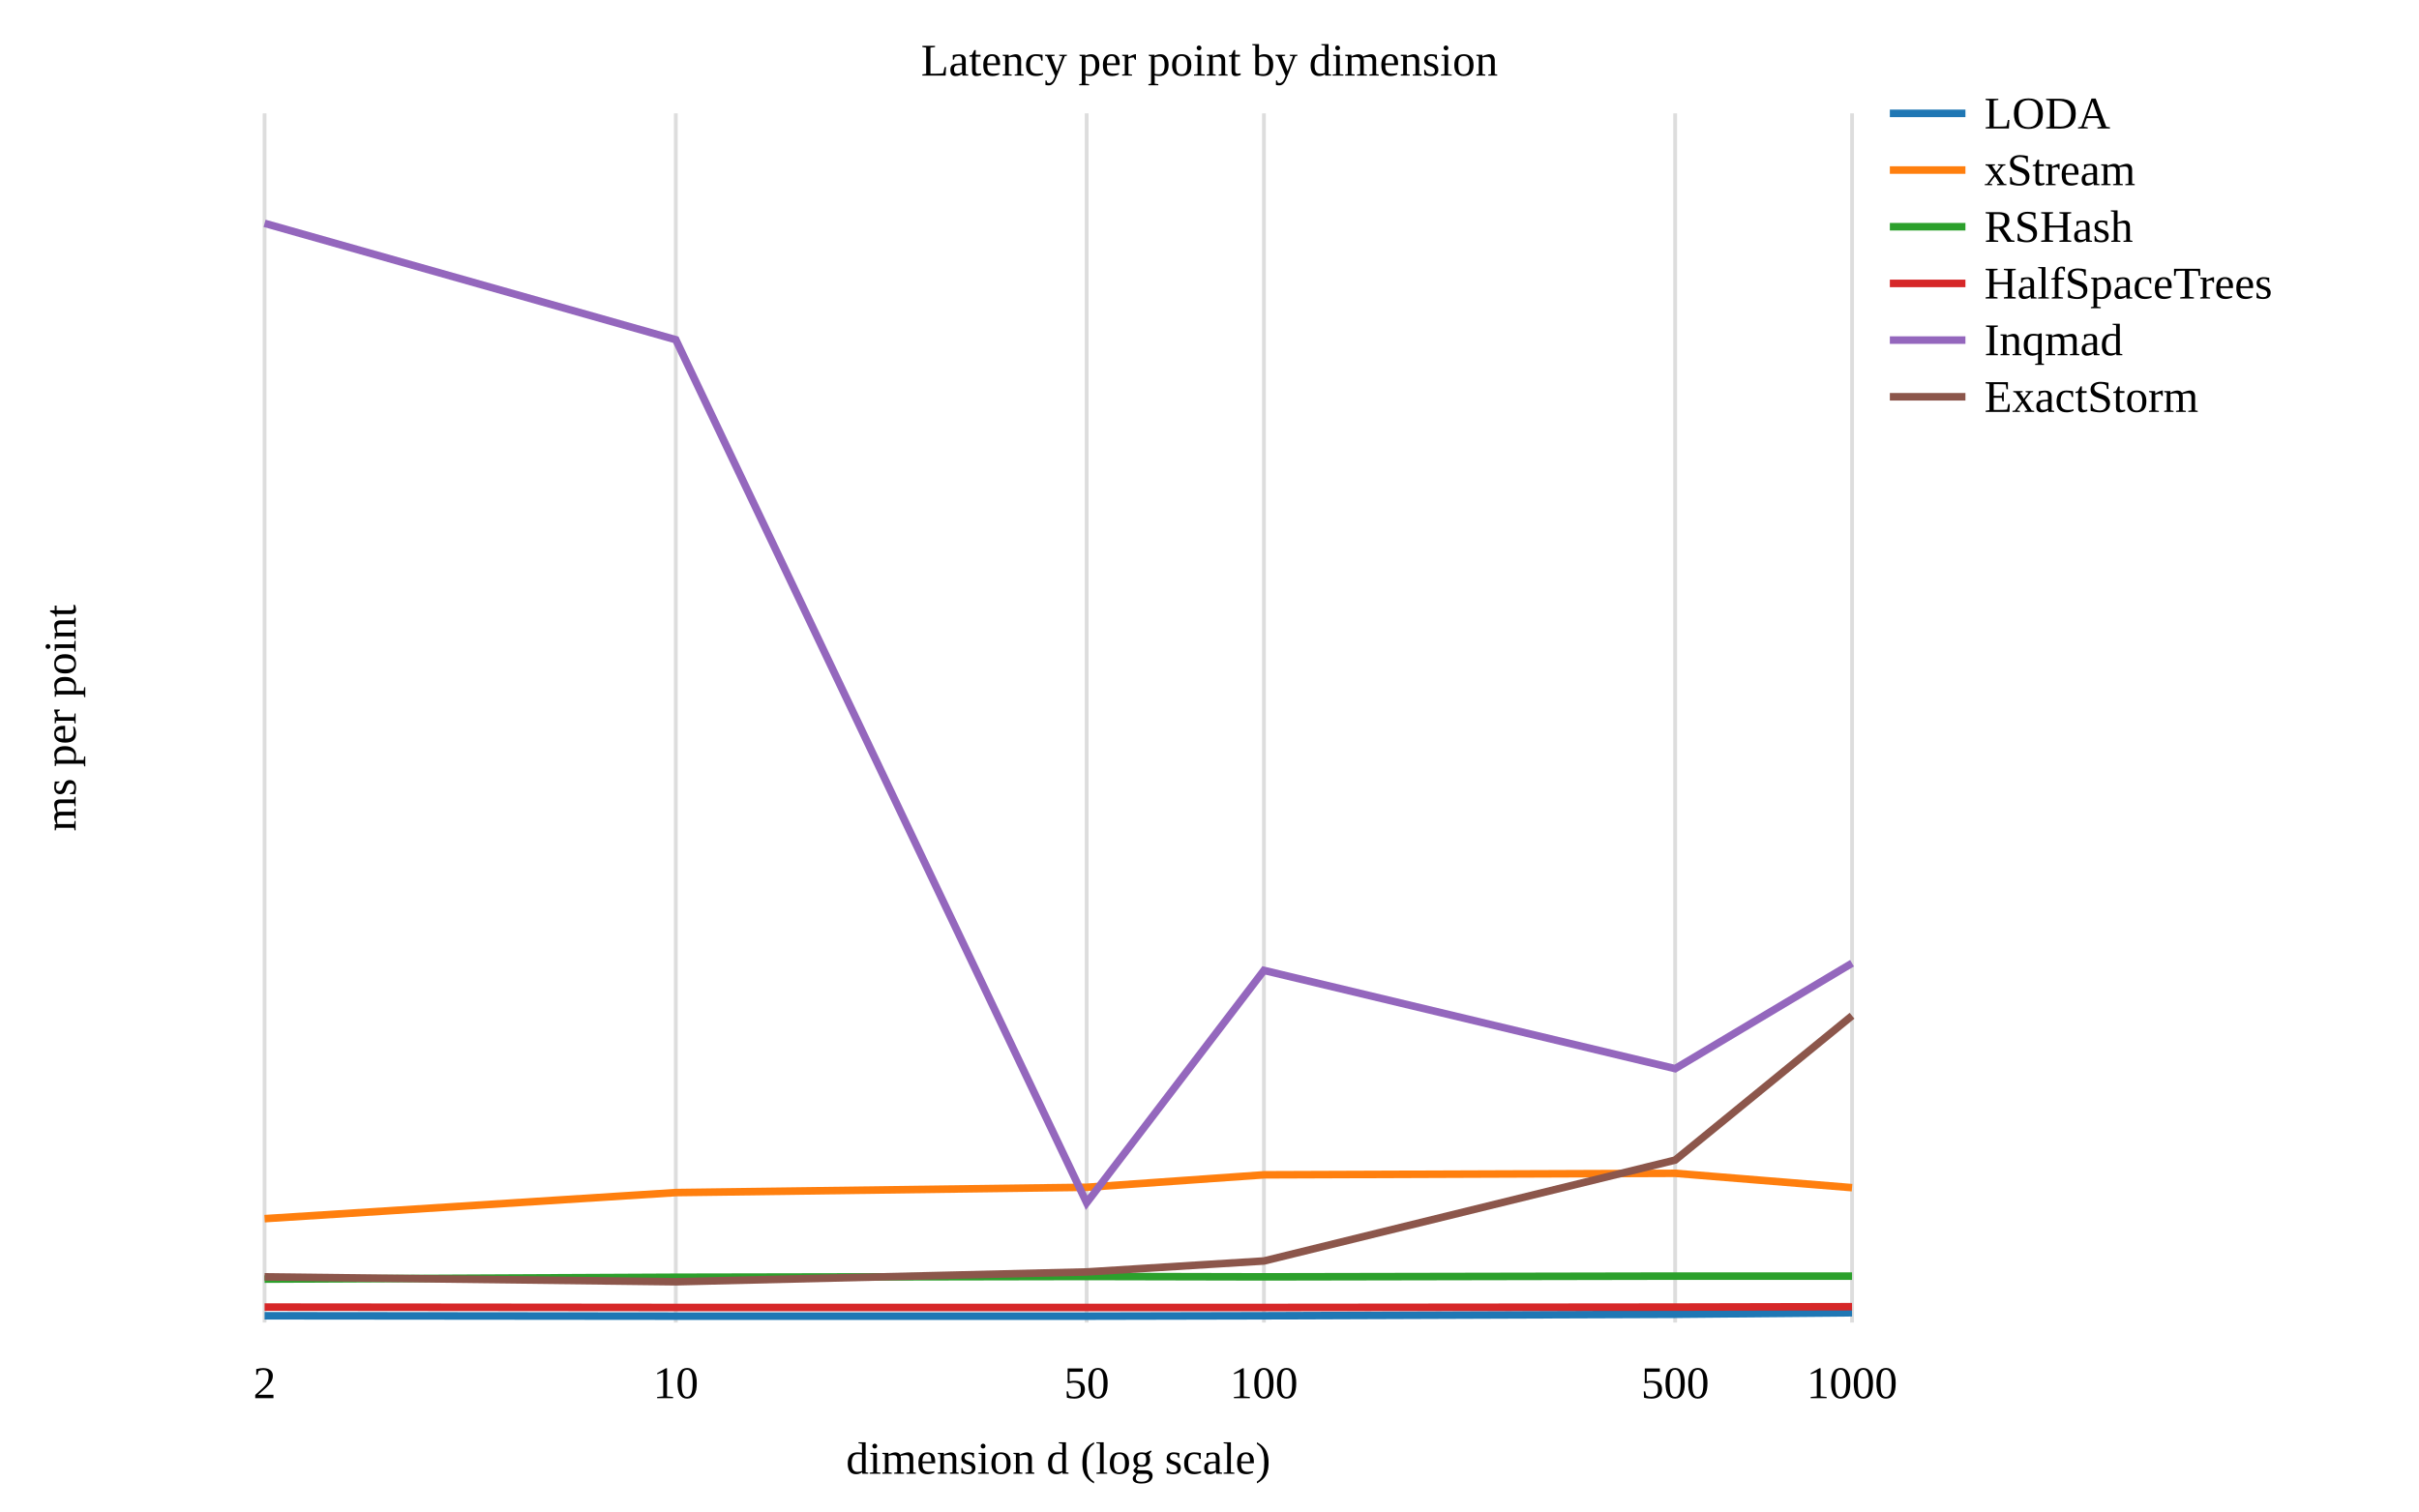
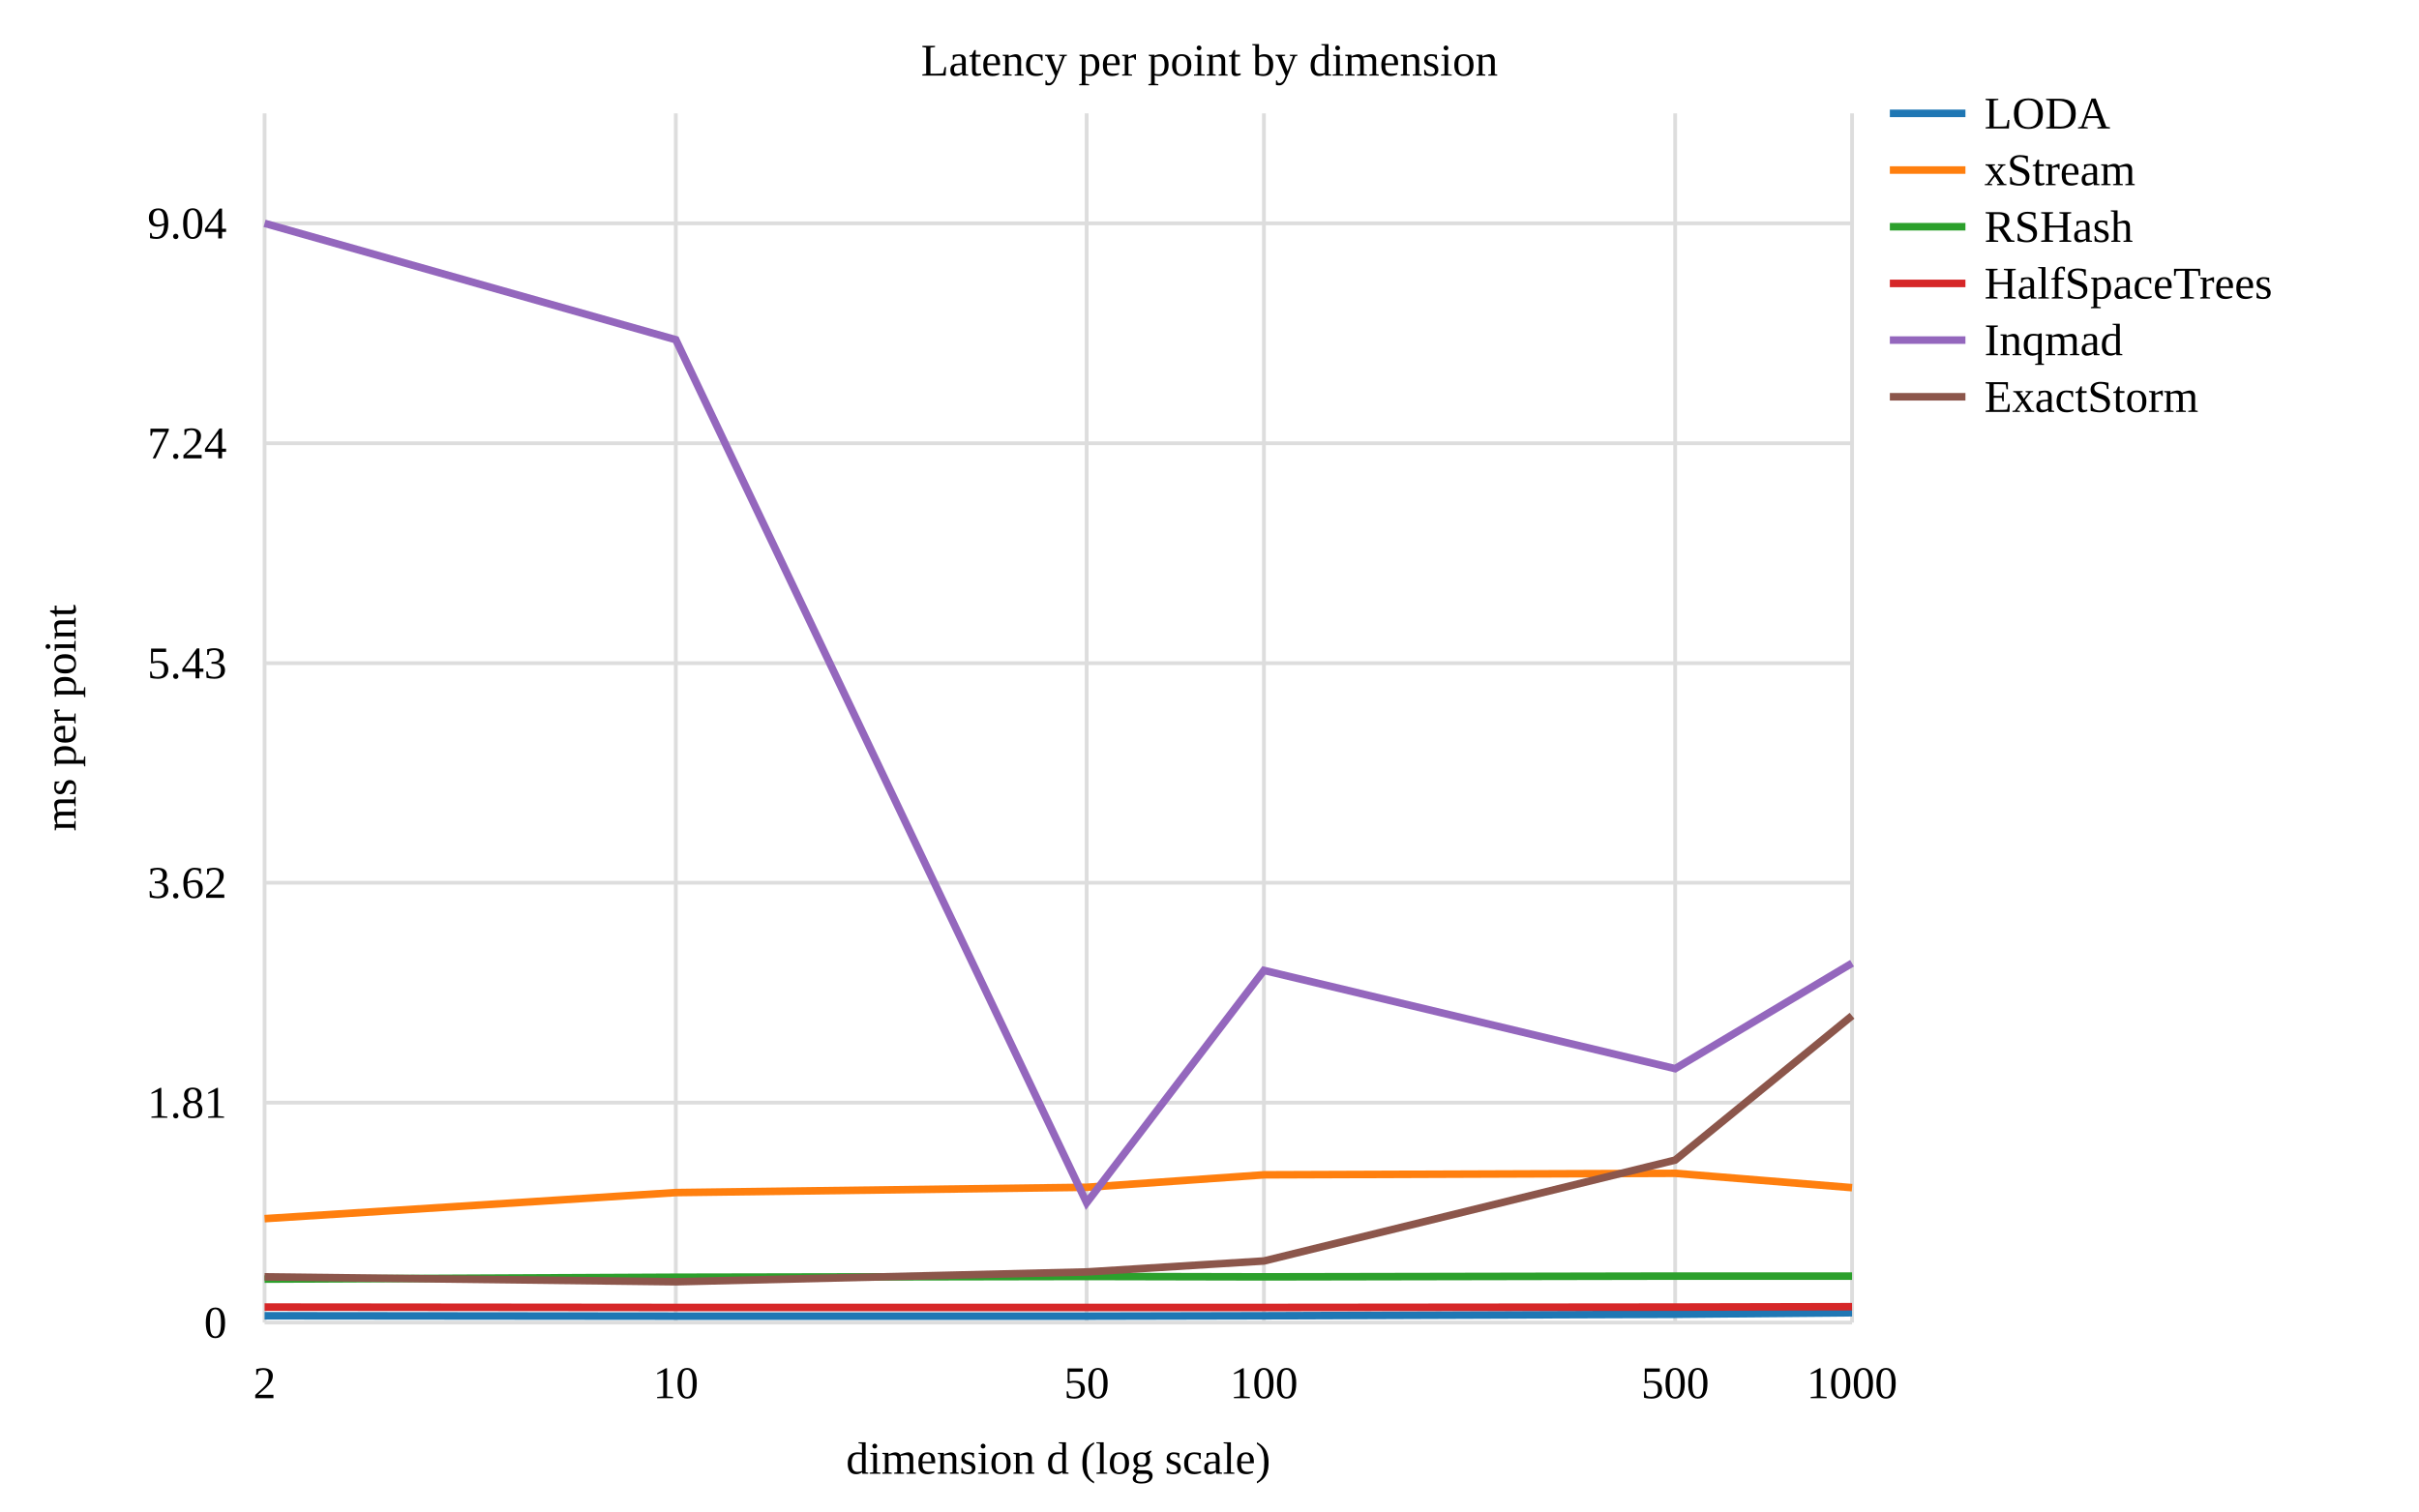
<svg xmlns="http://www.w3.org/2000/svg" width="640" height="400">
  <text x="320" y="20" text-anchor="middle">Latency per point by dimension</text>
+   <line x1="70" y1="350.0" x2="490" y2="350.0" stroke="#ddd" />
+   <text x="60" y="354.0" text-anchor="end">0</text>
+   <line x1="70" y1="291.8" x2="490" y2="291.8" stroke="#ddd" />
+   <text x="60" y="295.8" text-anchor="end">1.81</text>
+   <line x1="70" y1="233.6" x2="490" y2="233.6" stroke="#ddd" />
+   <text x="60" y="237.6" text-anchor="end">3.62</text>
+   <line x1="70" y1="175.5" x2="490" y2="175.5" stroke="#ddd" />
+   <text x="60" y="179.5" text-anchor="end">5.43</text>
+   <line x1="70" y1="117.3" x2="490" y2="117.3" stroke="#ddd" />
+   <text x="60" y="121.3" text-anchor="end">7.24</text>
+   <line x1="70" y1="59.1" x2="490" y2="59.1" stroke="#ddd" />
+   <text x="60" y="63.1" text-anchor="end">9.04</text>
  <line x1="70.0" y1="30" x2="70.0" y2="350" stroke="#ddd" />
  <text x="70.0" y="370" text-anchor="middle">2</text>
  <line x1="178.8" y1="30" x2="178.8" y2="350" stroke="#ddd" />
  <text x="178.8" y="370" text-anchor="middle">10</text>
  <line x1="287.5" y1="30" x2="287.5" y2="350" stroke="#ddd" />
  <text x="287.5" y="370" text-anchor="middle">50</text>
  <line x1="334.4" y1="30" x2="334.4" y2="350" stroke="#ddd" />
  <text x="334.4" y="370" text-anchor="middle">100</text>
  <line x1="443.2" y1="30" x2="443.2" y2="350" stroke="#ddd" />
  <text x="443.2" y="370" text-anchor="middle">500</text>
  <line x1="490.0" y1="30" x2="490.0" y2="350" stroke="#ddd" />
  <text x="490.0" y="370" text-anchor="middle">1000</text>
  <text x="280" y="390" text-anchor="middle">dimension d (log scale)</text>
  <text x="20" y="190" text-anchor="middle" transform="rotate(-90 20 190)">ms per point</text>
  <polyline fill="none" stroke="#1f77b4" stroke-width="2" points="70.0,348.2 178.8,348.3 287.5,348.3 334.4,348.2 443.2,347.8 490.0,347.4" />
  <line x1="500" y1="30" x2="520" y2="30" stroke="#1f77b4" stroke-width="2" />
  <text x="525" y="34">LODA</text>
  <polyline fill="none" stroke="#ff7f0e" stroke-width="2" points="70.0,322.5 178.8,315.6 287.5,314.2 334.4,310.9 443.2,310.5 490.0,314.3" />
  <line x1="500" y1="45" x2="520" y2="45" stroke="#ff7f0e" stroke-width="2" />
  <text x="525" y="49">xStream</text>
  <polyline fill="none" stroke="#2ca02c" stroke-width="2" points="70.0,338.5 178.8,338.0 287.5,337.8 334.4,337.9 443.2,337.7 490.0,337.7" />
  <line x1="500" y1="60" x2="520" y2="60" stroke="#2ca02c" stroke-width="2" />
  <text x="525" y="64">RSHash</text>
  <polyline fill="none" stroke="#d62728" stroke-width="2" points="70.0,345.9 178.8,346.0 287.5,346.0 334.4,346.0 443.2,345.9 490.0,345.8" />
  <line x1="500" y1="75" x2="520" y2="75" stroke="#d62728" stroke-width="2" />
  <text x="525" y="79">HalfSpaceTrees</text>
  <polyline fill="none" stroke="#9467bd" stroke-width="2" points="70.0,59.1 178.8,89.9 287.5,318.3 334.4,256.8 443.2,282.8 490.0,254.9" />
  <line x1="500" y1="90" x2="520" y2="90" stroke="#9467bd" stroke-width="2" />
  <text x="525" y="94">Inqmad</text>
  <polyline fill="none" stroke="#8c564b" stroke-width="2" points="70.0,337.9 178.8,339.2 287.5,336.6 334.4,333.7 443.2,307.0 490.0,268.8" />
  <line x1="500" y1="105" x2="520" y2="105" stroke="#8c564b" stroke-width="2" />
  <text x="525" y="109">ExactStorm</text>
</svg>
